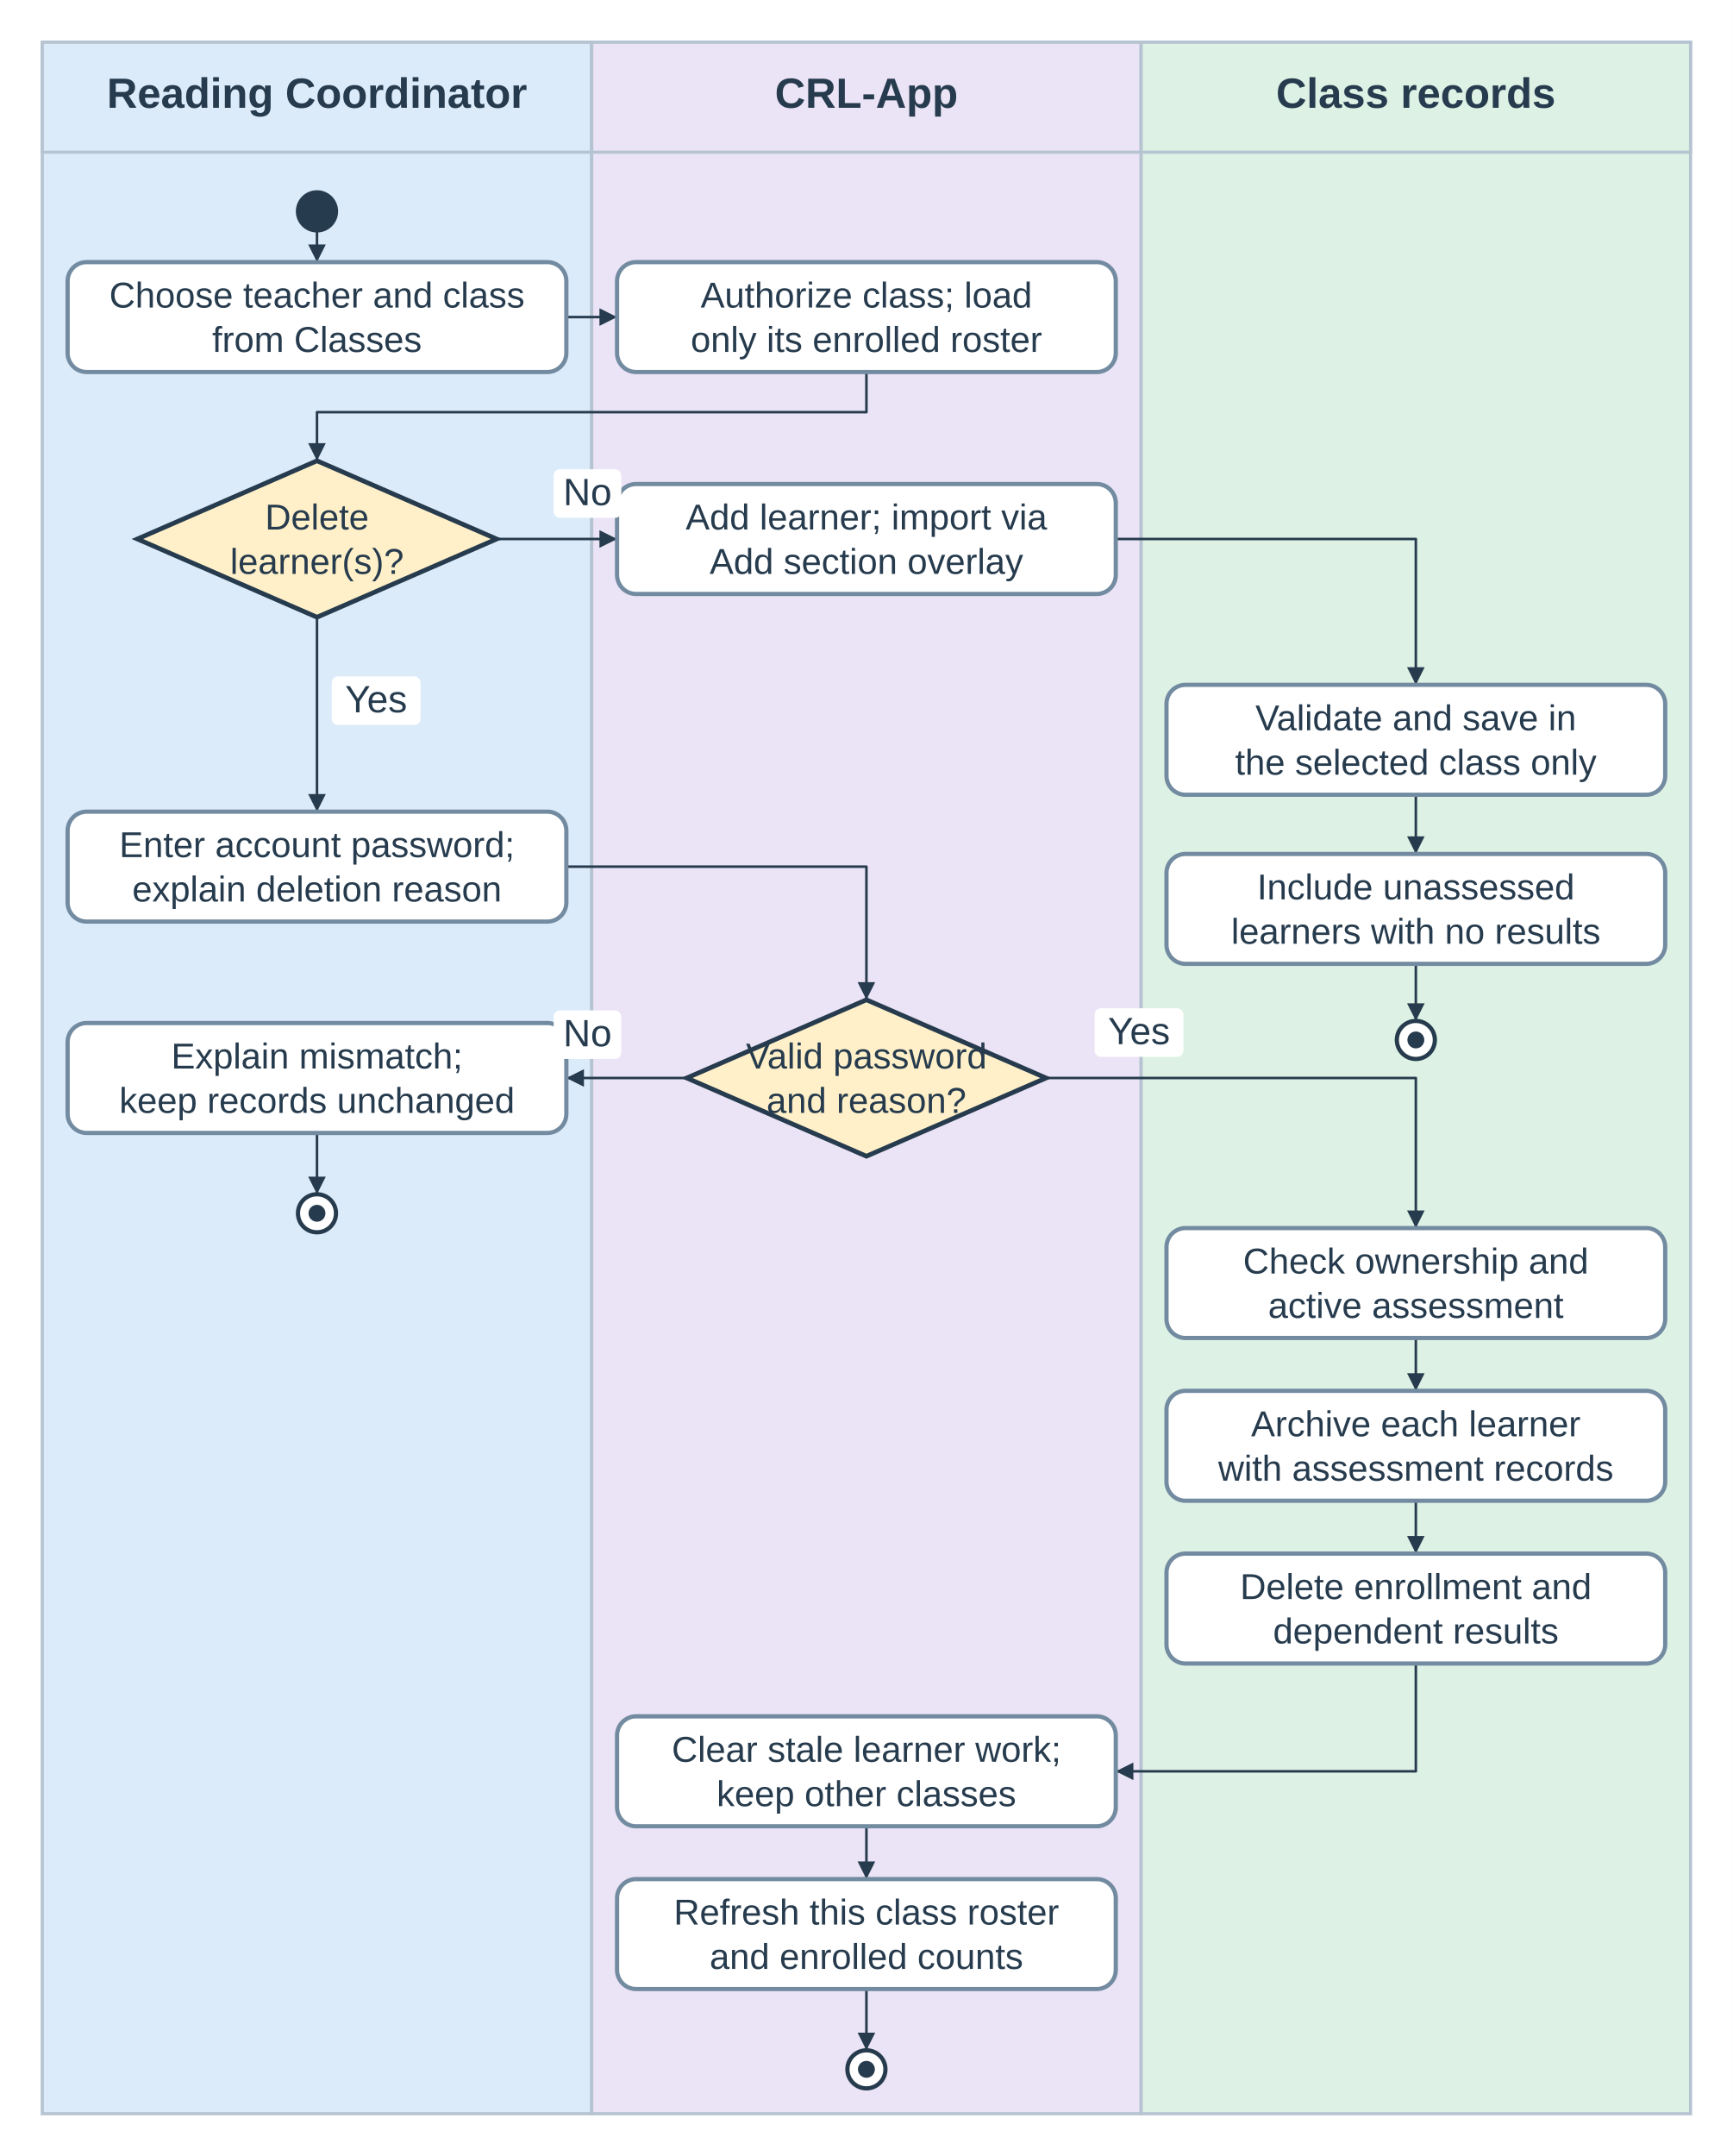
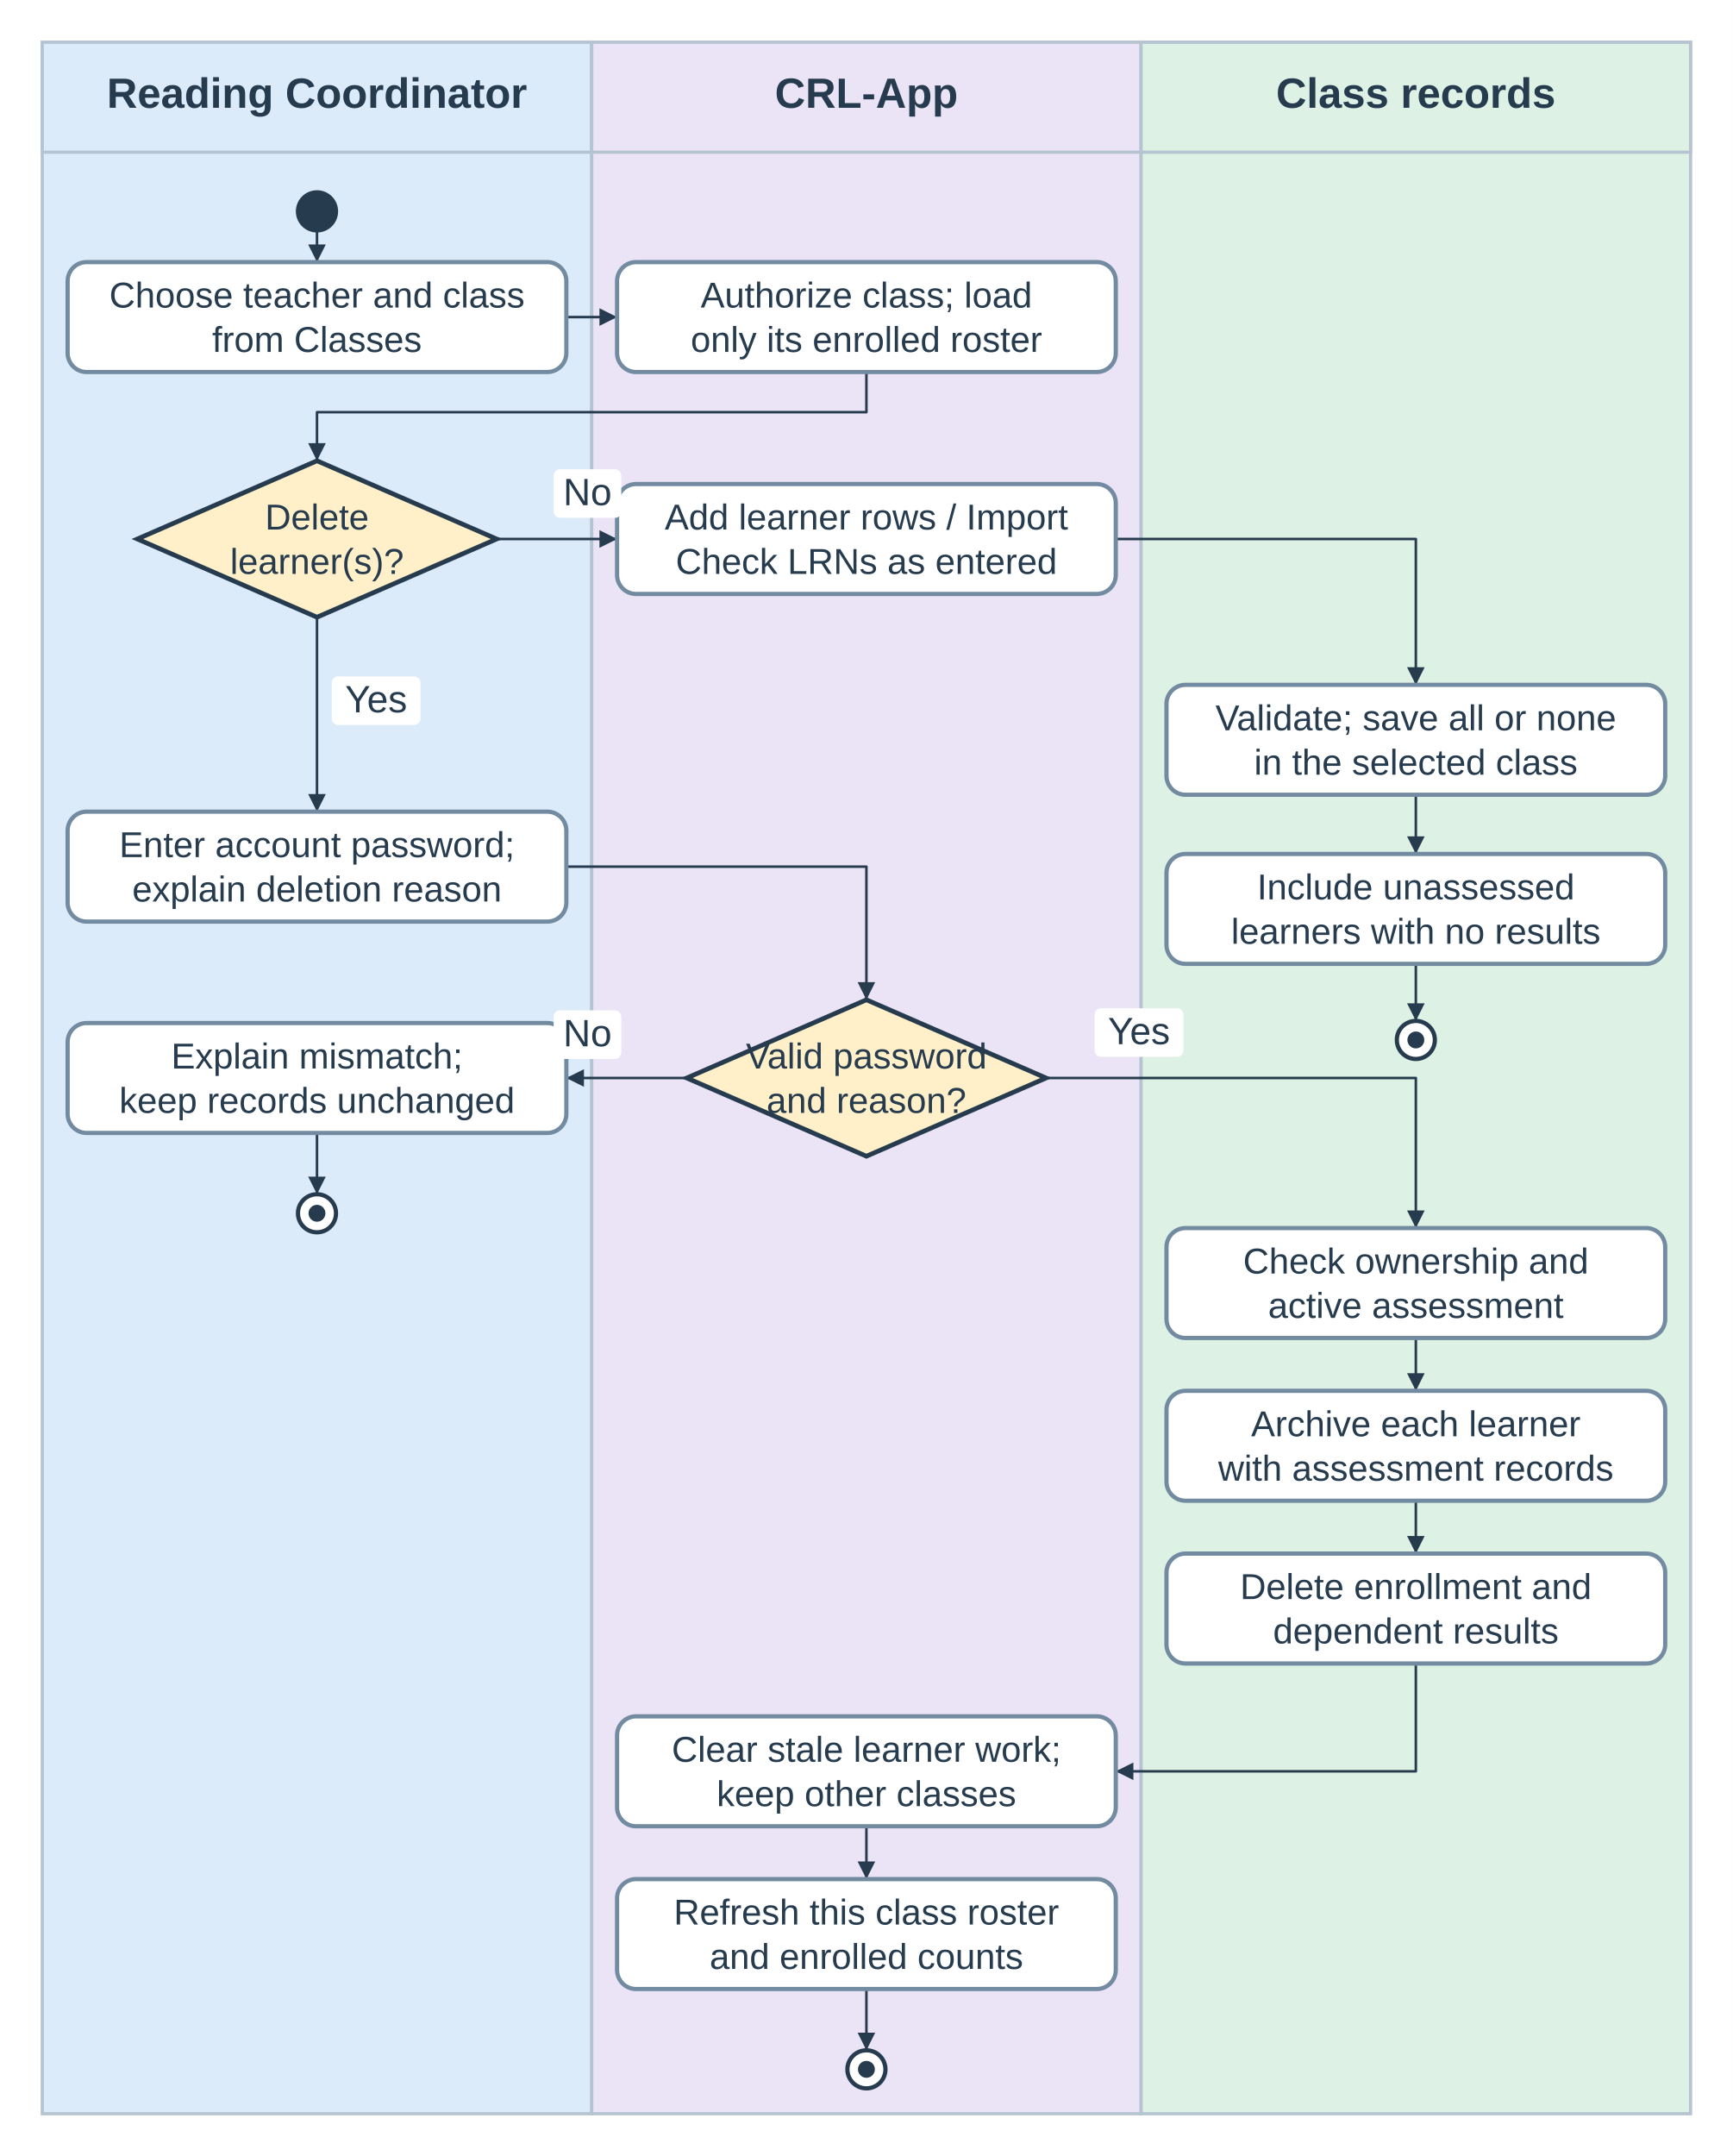
<svg xmlns="http://www.w3.org/2000/svg" width="820" height="1020" viewBox="0 0 820 1020">
  <rect width="100%" height="100%" fill="white" />
  <defs>
    <marker id="arrow" viewBox="0 0 12 12" refX="11" refY="6" markerWidth="10" markerHeight="10" markerUnits="userSpaceOnUse" orient="auto-start-reverse">
      <path d="M1,1 L11,6 L1,11 Z" fill="#263b4d" />
    </marker>
  </defs>
  <rect x="20" y="20" width="260" height="980" rx="0" fill="#dcebfa" stroke="#b6c4d2" stroke-width="1.5" />
  <rect x="20" y="20" width="260" height="52" rx="0" fill="#dcebfa" stroke="#b6c4d2" stroke-width="1.5" />
  <rect x="280" y="20" width="260" height="980" rx="0" fill="#ebe3f6" stroke="#b6c4d2" stroke-width="1.5" />
  <rect x="280" y="20" width="260" height="52" rx="0" fill="#ebe3f6" stroke="#b6c4d2" stroke-width="1.5" />
  <rect x="540" y="20" width="260" height="980" rx="0" fill="#def1e5" stroke="#b6c4d2" stroke-width="1.5" />
  <rect x="540" y="20" width="260" height="52" rx="0" fill="#def1e5" stroke="#b6c4d2" stroke-width="1.5" />
  <polyline points="150.0,109.0 150.0,124.0" fill="none" stroke="#263b4d" stroke-width="1.2" stroke-linejoin="round" marker-end="url(#arrow)" />
  <polyline points="268.0,150.0 292.0,150.0" fill="none" stroke="#263b4d" stroke-width="1.2" stroke-linejoin="round" marker-end="url(#arrow)" />
  <polyline points="410.0,176.0 410,195 150,195 150.0,218.0" fill="none" stroke="#263b4d" stroke-width="1.2" stroke-linejoin="round" marker-end="url(#arrow)" />
  <polyline points="235.0,255.0 292.0,255.0" fill="none" stroke="#263b4d" stroke-width="1.2" stroke-linejoin="round" marker-end="url(#arrow)" />
  <polyline points="528.0,255.0 670,255 670.0,324.0" fill="none" stroke="#263b4d" stroke-width="1.2" stroke-linejoin="round" marker-end="url(#arrow)" />
  <polyline points="670.0,376.0 670.0,404.0" fill="none" stroke="#263b4d" stroke-width="1.2" stroke-linejoin="round" marker-end="url(#arrow)" />
  <polyline points="670.0,456.0 670.0,483.0" fill="none" stroke="#263b4d" stroke-width="1.2" stroke-linejoin="round" marker-end="url(#arrow)" />
  <polyline points="150.0,292.0 150.0,384.0" fill="none" stroke="#263b4d" stroke-width="1.2" stroke-linejoin="round" marker-end="url(#arrow)" />
  <polyline points="268.0,410.0 410,410 410.0,473.0" fill="none" stroke="#263b4d" stroke-width="1.2" stroke-linejoin="round" marker-end="url(#arrow)" />
  <polyline points="325.0,510.0 268.0,510.0" fill="none" stroke="#263b4d" stroke-width="1.2" stroke-linejoin="round" marker-end="url(#arrow)" />
  <polyline points="150.0,536.0 150.0,565.0" fill="none" stroke="#263b4d" stroke-width="1.2" stroke-linejoin="round" marker-end="url(#arrow)" />
  <polyline points="495.0,510.0 670,510 670.0,581.0" fill="none" stroke="#263b4d" stroke-width="1.2" stroke-linejoin="round" marker-end="url(#arrow)" />
  <polyline points="670.0,633.0 670.0,658.0" fill="none" stroke="#263b4d" stroke-width="1.2" stroke-linejoin="round" marker-end="url(#arrow)" />
  <polyline points="670.0,710.0 670.0,735.0" fill="none" stroke="#263b4d" stroke-width="1.2" stroke-linejoin="round" marker-end="url(#arrow)" />
  <polyline points="670.0,787.0 670,838 528.0,838.0" fill="none" stroke="#263b4d" stroke-width="1.2" stroke-linejoin="round" marker-end="url(#arrow)" />
  <polyline points="410.0,864.0 410.0,889.0" fill="none" stroke="#263b4d" stroke-width="1.2" stroke-linejoin="round" marker-end="url(#arrow)" />
  <polyline points="410.0,941.0 410.0,970.0" fill="none" stroke="#263b4d" stroke-width="1.2" stroke-linejoin="round" marker-end="url(#arrow)" />
  <text x="150" y="51.0" text-anchor="middle" font-family="Arial,sans-serif" font-size="20" fill="#263b4d" font-weight="bold">Reading Coordinator</text>
  <text x="410" y="51.0" text-anchor="middle" font-family="Arial,sans-serif" font-size="20" fill="#263b4d" font-weight="bold">CRL-App</text>
  <text x="670" y="51.0" text-anchor="middle" font-family="Arial,sans-serif" font-size="20" fill="#263b4d" font-weight="bold">Class records</text>
  <circle cx="150" cy="100" r="9.0" fill="#263b4d" stroke="#263b4d" stroke-width="2" />
  <rect x="32.0" y="124.0" width="236" height="52" rx="9" fill="white" stroke="#728ba0" stroke-width="2" />
  <text x="150" y="145.5" text-anchor="middle" font-family="Arial,sans-serif" font-size="17" fill="#263b4d">Choose teacher and class</text>
  <text x="150" y="166.5" text-anchor="middle" font-family="Arial,sans-serif" font-size="17" fill="#263b4d">from Classes</text>
  <rect x="292.0" y="124.0" width="236" height="52" rx="9" fill="white" stroke="#728ba0" stroke-width="2" />
  <text x="410" y="145.5" text-anchor="middle" font-family="Arial,sans-serif" font-size="17" fill="#263b4d">Authorize class; load</text>
  <text x="410" y="166.5" text-anchor="middle" font-family="Arial,sans-serif" font-size="17" fill="#263b4d">only its enrolled roster</text>
  <polygon points="150,218.0 235.0,255 150,292.0 65.0,255" fill="#fff0c9" stroke="#263b4d" stroke-width="2.2" />
  <text x="150" y="250.5" text-anchor="middle" font-family="Arial,sans-serif" font-size="17" fill="#263b4d">Delete</text>
  <text x="150" y="271.5" text-anchor="middle" font-family="Arial,sans-serif" font-size="17" fill="#263b4d">learner(s)?</text>
  <rect x="292.0" y="229.0" width="236" height="52" rx="9" fill="white" stroke="#728ba0" stroke-width="2" />
-   <text x="410" y="250.5" text-anchor="middle" font-family="Arial,sans-serif" font-size="17" fill="#263b4d">Add learner; import via</text>
-   <text x="410" y="271.5" text-anchor="middle" font-family="Arial,sans-serif" font-size="17" fill="#263b4d">Add section overlay</text>
+   <text x="410" y="250.5" text-anchor="middle" font-family="Arial,sans-serif" font-size="17" fill="#263b4d">Add learner rows / Import</text>
+   <text x="410" y="271.5" text-anchor="middle" font-family="Arial,sans-serif" font-size="17" fill="#263b4d">Check LRNs as entered</text>
  <rect x="552.0" y="324.0" width="236" height="52" rx="9" fill="white" stroke="#728ba0" stroke-width="2" />
-   <text x="670" y="345.5" text-anchor="middle" font-family="Arial,sans-serif" font-size="17" fill="#263b4d">Validate and save in</text>
-   <text x="670" y="366.5" text-anchor="middle" font-family="Arial,sans-serif" font-size="17" fill="#263b4d">the selected class only</text>
+   <text x="670" y="345.5" text-anchor="middle" font-family="Arial,sans-serif" font-size="17" fill="#263b4d">Validate; save all or none</text>
+   <text x="670" y="366.5" text-anchor="middle" font-family="Arial,sans-serif" font-size="17" fill="#263b4d">in the selected class</text>
  <rect x="552.0" y="404.0" width="236" height="52" rx="9" fill="white" stroke="#728ba0" stroke-width="2" />
  <text x="670" y="425.5" text-anchor="middle" font-family="Arial,sans-serif" font-size="17" fill="#263b4d">Include unassessed</text>
  <text x="670" y="446.5" text-anchor="middle" font-family="Arial,sans-serif" font-size="17" fill="#263b4d">learners with no results</text>
  <circle cx="670" cy="492" r="9.0" fill="white" stroke="#263b4d" stroke-width="2" />
  <circle cx="670" cy="492" r="4.0" fill="#263b4d" />
  <rect x="32.0" y="384.0" width="236" height="52" rx="9" fill="white" stroke="#728ba0" stroke-width="2" />
  <text x="150" y="405.5" text-anchor="middle" font-family="Arial,sans-serif" font-size="17" fill="#263b4d">Enter account password;</text>
  <text x="150" y="426.5" text-anchor="middle" font-family="Arial,sans-serif" font-size="17" fill="#263b4d">explain deletion reason</text>
  <polygon points="410,473.0 495.0,510 410,547.0 325.0,510" fill="#fff0c9" stroke="#263b4d" stroke-width="2.2" />
  <text x="410" y="505.5" text-anchor="middle" font-family="Arial,sans-serif" font-size="17" fill="#263b4d">Valid password</text>
  <text x="410" y="526.5" text-anchor="middle" font-family="Arial,sans-serif" font-size="17" fill="#263b4d">and reason?</text>
  <rect x="32.0" y="484.0" width="236" height="52" rx="9" fill="white" stroke="#728ba0" stroke-width="2" />
  <text x="150" y="505.5" text-anchor="middle" font-family="Arial,sans-serif" font-size="17" fill="#263b4d">Explain mismatch;</text>
  <text x="150" y="526.5" text-anchor="middle" font-family="Arial,sans-serif" font-size="17" fill="#263b4d">keep records unchanged</text>
  <circle cx="150" cy="574" r="9.0" fill="white" stroke="#263b4d" stroke-width="2" />
  <circle cx="150" cy="574" r="4.0" fill="#263b4d" />
  <rect x="552.0" y="581.0" width="236" height="52" rx="9" fill="white" stroke="#728ba0" stroke-width="2" />
  <text x="670" y="602.5" text-anchor="middle" font-family="Arial,sans-serif" font-size="17" fill="#263b4d">Check ownership and</text>
  <text x="670" y="623.5" text-anchor="middle" font-family="Arial,sans-serif" font-size="17" fill="#263b4d">active assessment</text>
  <rect x="552.0" y="658.0" width="236" height="52" rx="9" fill="white" stroke="#728ba0" stroke-width="2" />
  <text x="670" y="679.5" text-anchor="middle" font-family="Arial,sans-serif" font-size="17" fill="#263b4d">Archive each learner</text>
  <text x="670" y="700.5" text-anchor="middle" font-family="Arial,sans-serif" font-size="17" fill="#263b4d">with assessment records</text>
  <rect x="552.0" y="735.0" width="236" height="52" rx="9" fill="white" stroke="#728ba0" stroke-width="2" />
  <text x="670" y="756.5" text-anchor="middle" font-family="Arial,sans-serif" font-size="17" fill="#263b4d">Delete enrollment and</text>
  <text x="670" y="777.5" text-anchor="middle" font-family="Arial,sans-serif" font-size="17" fill="#263b4d">dependent results</text>
  <rect x="292.0" y="812.0" width="236" height="52" rx="9" fill="white" stroke="#728ba0" stroke-width="2" />
  <text x="410" y="833.5" text-anchor="middle" font-family="Arial,sans-serif" font-size="17" fill="#263b4d">Clear stale learner work;</text>
  <text x="410" y="854.5" text-anchor="middle" font-family="Arial,sans-serif" font-size="17" fill="#263b4d">keep other classes</text>
  <rect x="292.0" y="889.0" width="236" height="52" rx="9" fill="white" stroke="#728ba0" stroke-width="2" />
  <text x="410" y="910.5" text-anchor="middle" font-family="Arial,sans-serif" font-size="17" fill="#263b4d">Refresh this class roster</text>
  <text x="410" y="931.5" text-anchor="middle" font-family="Arial,sans-serif" font-size="17" fill="#263b4d">and enrolled counts</text>
  <circle cx="410" cy="979" r="9.0" fill="white" stroke="#263b4d" stroke-width="2" />
  <circle cx="410" cy="979" r="4.0" fill="#263b4d" />
  <rect x="262.0" y="222" width="32" height="23" rx="3" fill="white" />
  <text x="278" y="239" text-anchor="middle" font-family="Arial,sans-serif" font-size="18" fill="#263b4d">No</text>
  <rect x="157.0" y="320" width="42" height="23" rx="3" fill="white" />
  <text x="178" y="337" text-anchor="middle" font-family="Arial,sans-serif" font-size="18" fill="#263b4d">Yes</text>
  <rect x="262.0" y="478" width="32" height="23" rx="3" fill="white" />
  <text x="278" y="495" text-anchor="middle" font-family="Arial,sans-serif" font-size="18" fill="#263b4d">No</text>
  <rect x="518.0" y="477" width="42" height="23" rx="3" fill="white" />
  <text x="539" y="494" text-anchor="middle" font-family="Arial,sans-serif" font-size="18" fill="#263b4d">Yes</text>
</svg>
